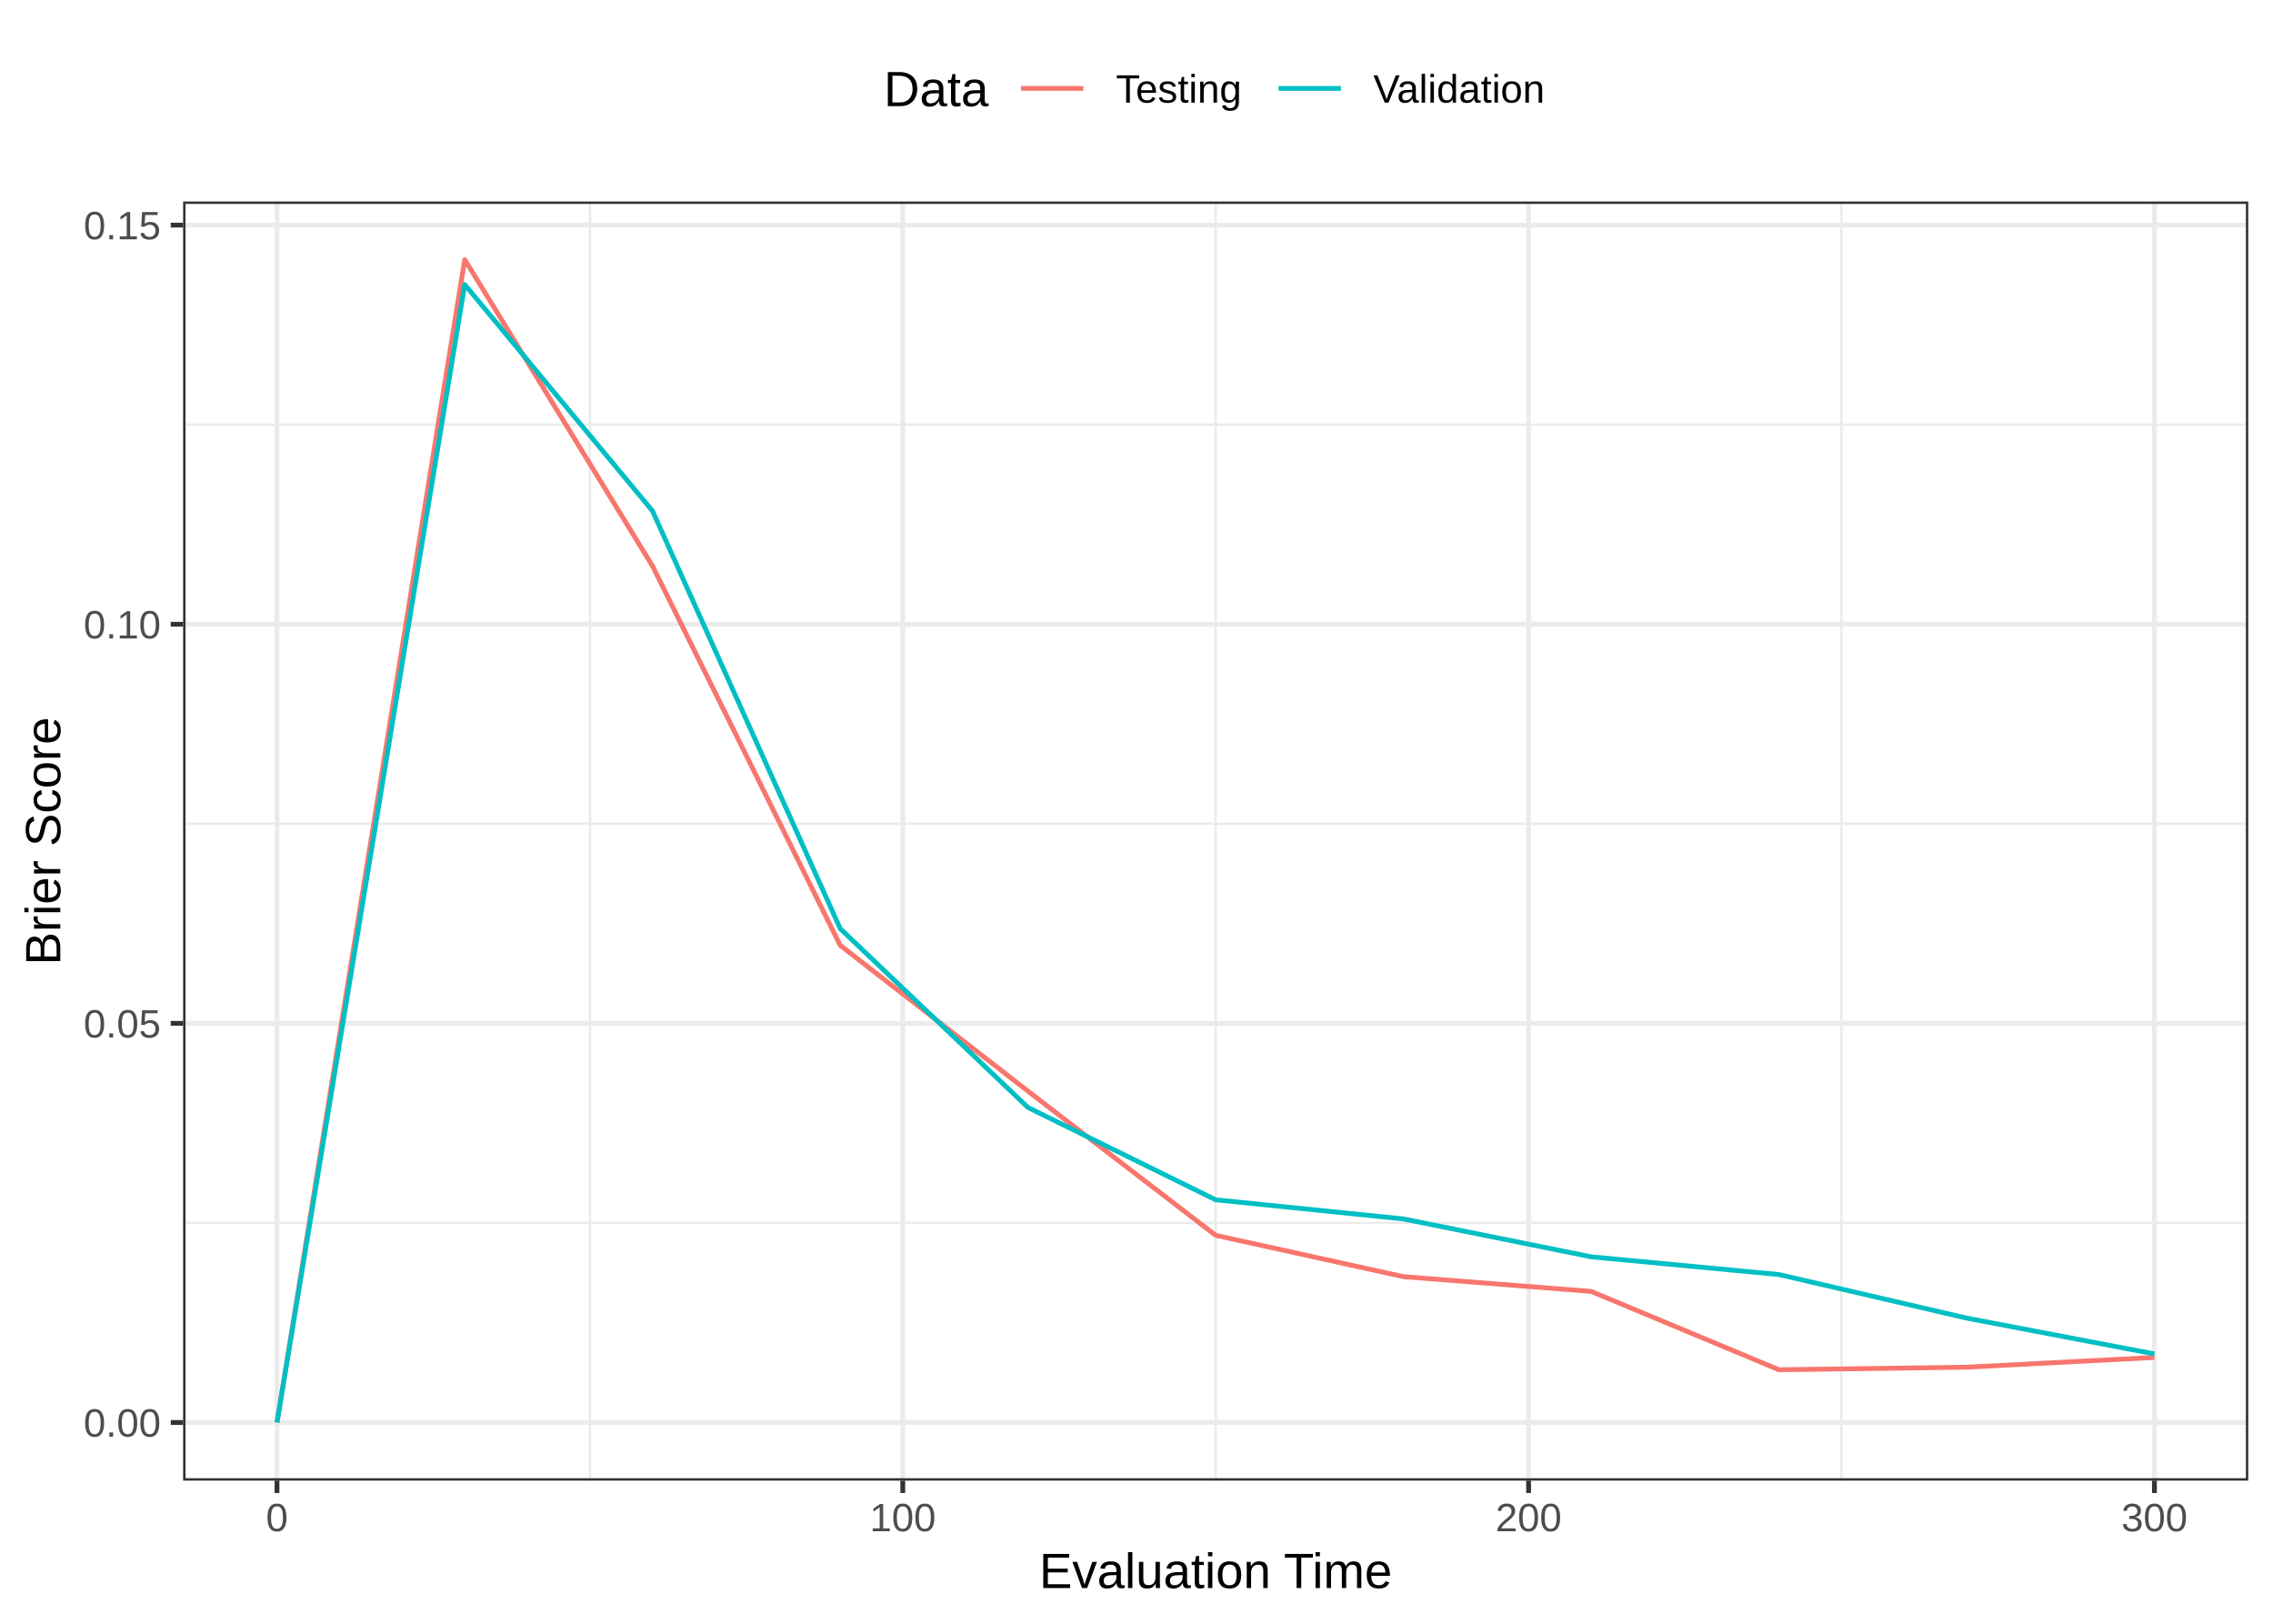
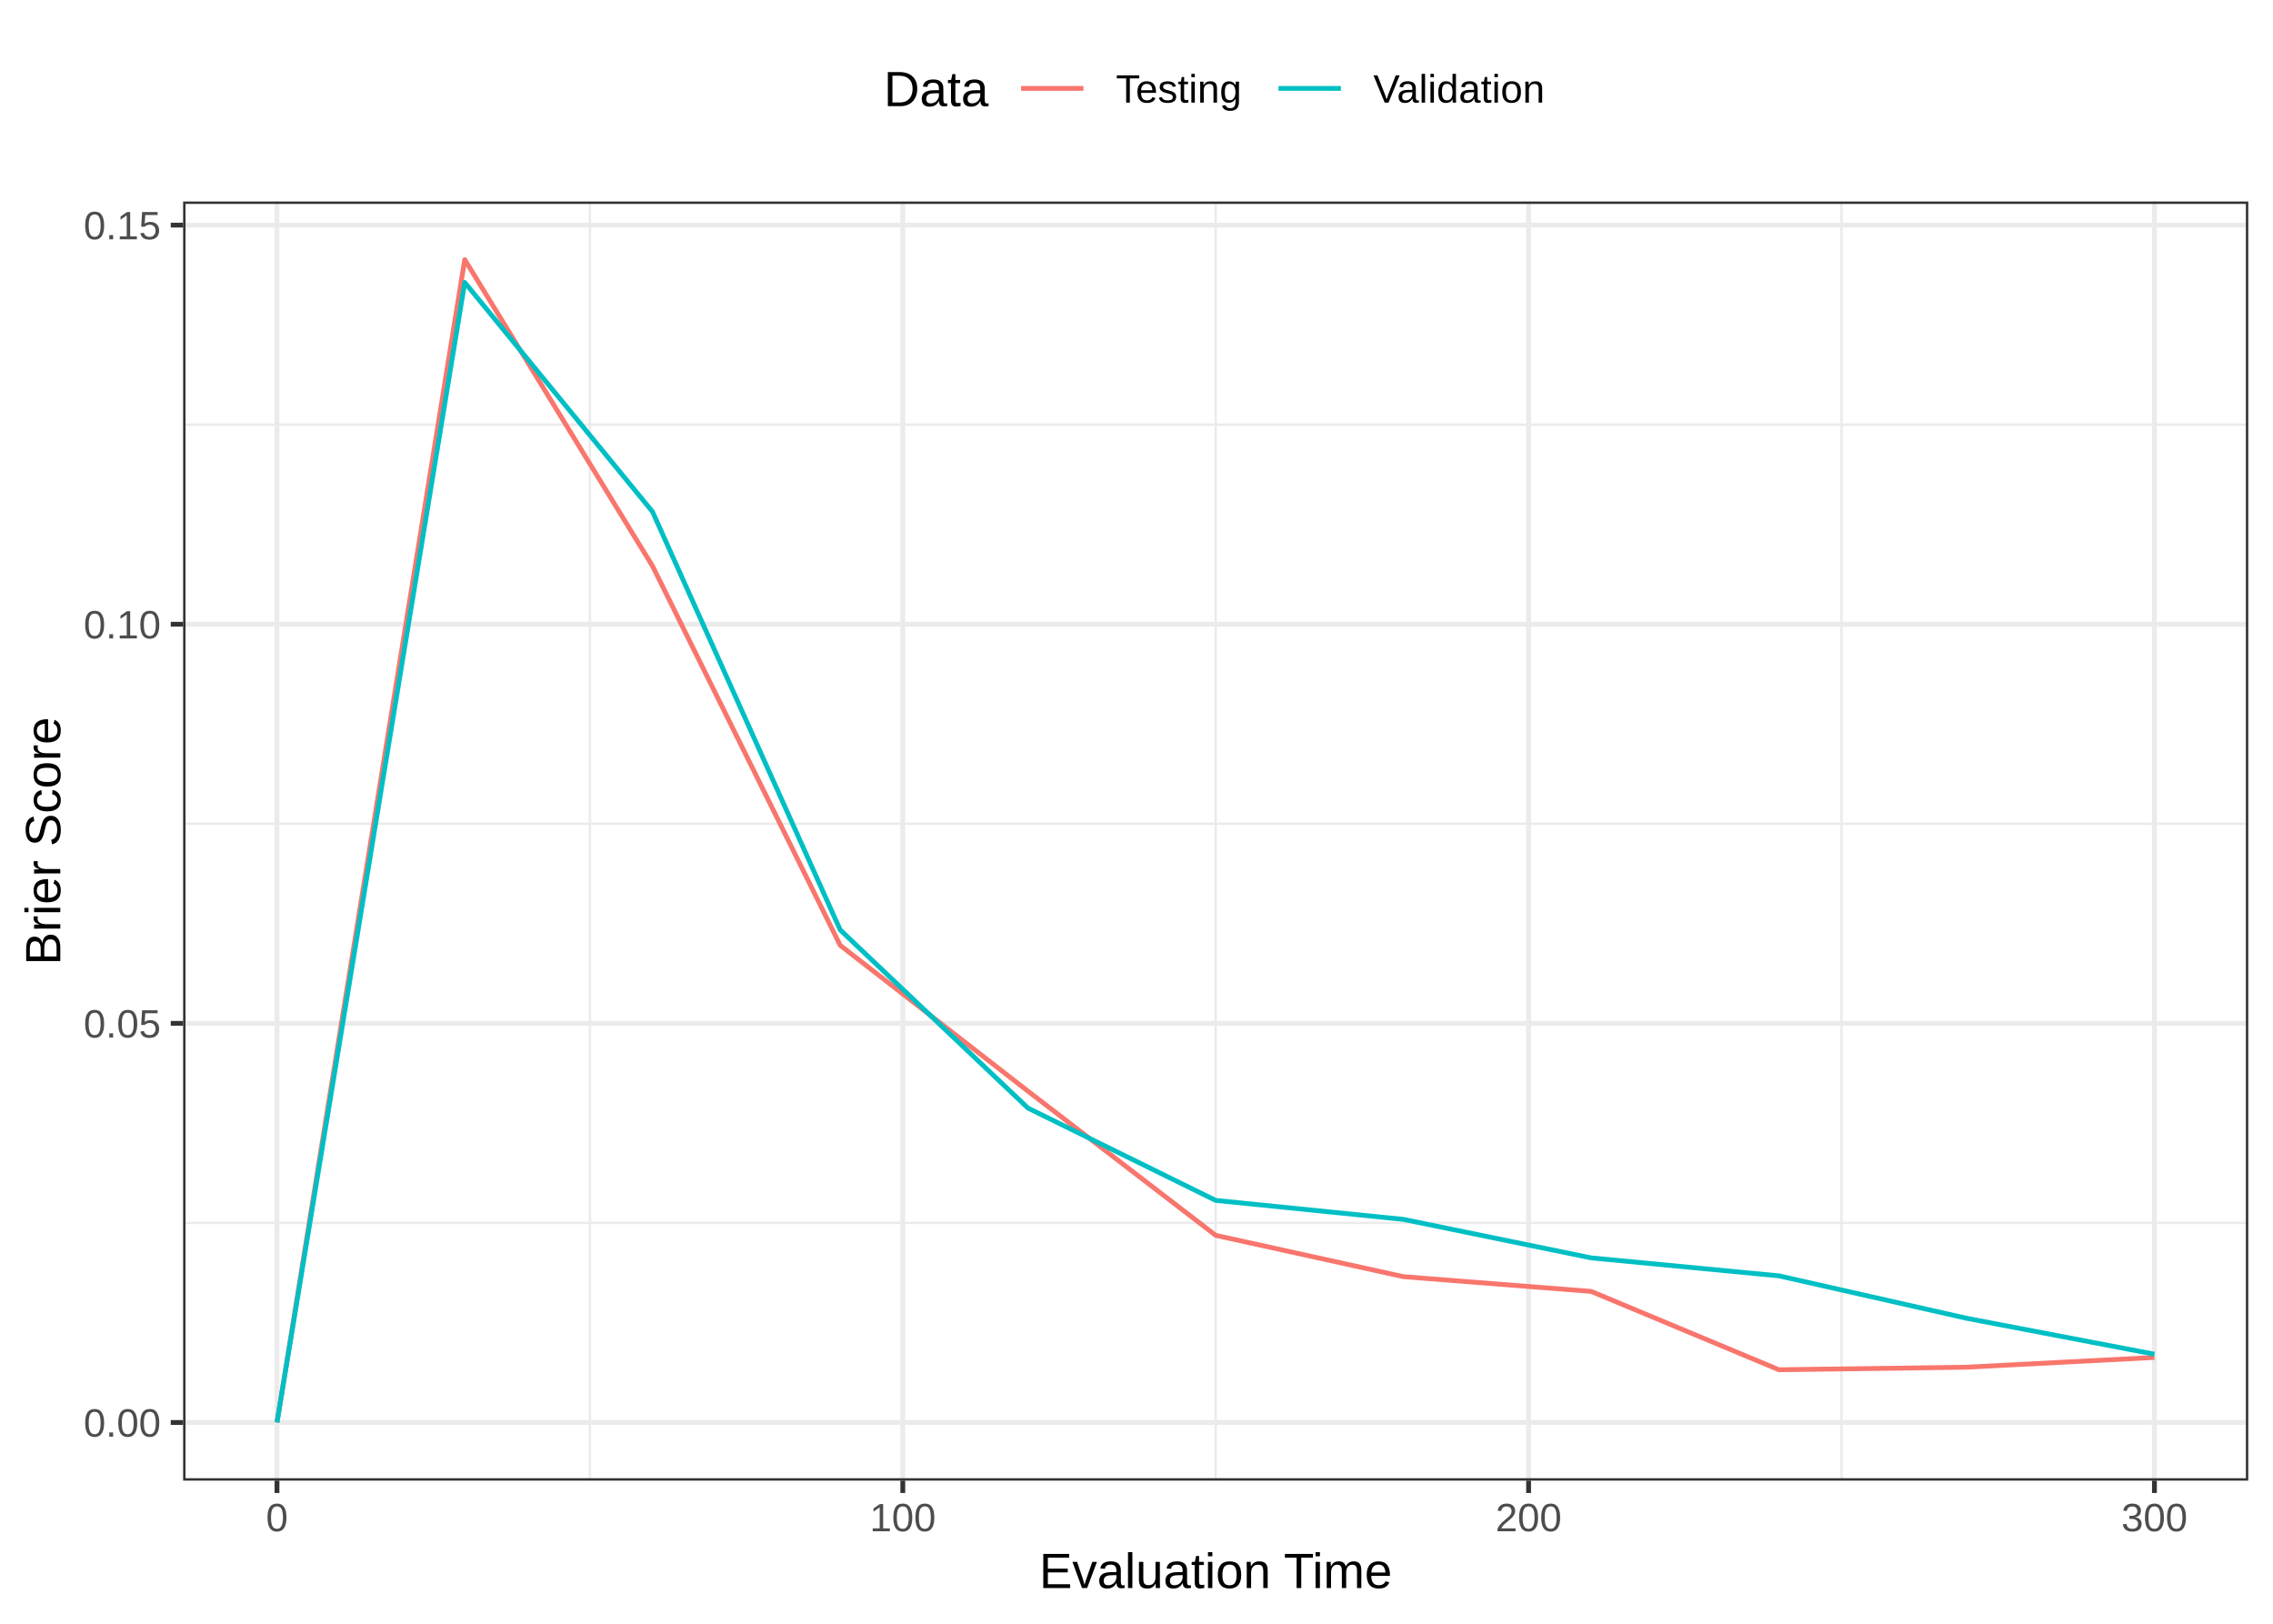
<svg xmlns="http://www.w3.org/2000/svg" class="svglite" width="504.00pt" height="360.00pt" viewBox="0 0 504.00 360.00">
  <defs>
    <style type="text/css">
    .svglite line, .svglite polyline, .svglite polygon, .svglite path, .svglite rect, .svglite circle {
      fill: none;
      stroke: #000000;
      stroke-linecap: round;
      stroke-linejoin: round;
      stroke-miterlimit: 10.00;
    }
    .svglite text {
      white-space: pre;
    }
  </style>
  </defs>
  <rect width="100%" height="100%" style="stroke: none; fill: none;" />
  <defs>
    <clipPath id="cpMC4wMHw1MDQuMDB8MC4wMHwzNjAuMDA=">
      <rect x="0.00" y="0.00" width="504.00" height="360.00" />
    </clipPath>
  </defs>
  <g clip-path="url(#cpMC4wMHw1MDQuMDB8MC4wMHwzNjAuMDA=)">
    <rect x="0.00" y="0.00" width="504.00" height="360.00" style="stroke-width: 1.07; stroke: #FFFFFF; fill: #FFFFFF;" />
  </g>
  <defs>
    <clipPath id="cpNDAuNjB8NDk4LjUyfDQ0LjY4fDMyOC4yNw==">
      <rect x="40.60" y="44.68" width="457.92" height="283.59" />
    </clipPath>
  </defs>
  <g clip-path="url(#cpNDAuNjB8NDk4LjUyfDQ0LjY4fDMyOC4yNw==)">
    <rect x="40.60" y="44.68" width="457.92" height="283.59" style="stroke-width: 1.07; stroke: none; fill: #FFFFFF;" />
    <polyline points="40.60,271.13 498.52,271.13 " style="stroke-width: 0.53; stroke: #EBEBEB; stroke-linecap: butt;" />
    <polyline points="40.60,182.64 498.52,182.64 " style="stroke-width: 0.53; stroke: #EBEBEB; stroke-linecap: butt;" />
    <polyline points="40.60,94.15 498.52,94.15 " style="stroke-width: 0.53; stroke: #EBEBEB; stroke-linecap: butt;" />
    <polyline points="130.80,328.27 130.80,44.68 " style="stroke-width: 0.53; stroke: #EBEBEB; stroke-linecap: butt;" />
    <polyline points="269.56,328.27 269.56,44.68 " style="stroke-width: 0.53; stroke: #EBEBEB; stroke-linecap: butt;" />
    <polyline points="408.32,328.27 408.32,44.68 " style="stroke-width: 0.53; stroke: #EBEBEB; stroke-linecap: butt;" />
    <polyline points="40.60,315.38 498.52,315.38 " style="stroke-width: 1.07; stroke: #EBEBEB; stroke-linecap: butt;" />
    <polyline points="40.60,226.89 498.52,226.89 " style="stroke-width: 1.07; stroke: #EBEBEB; stroke-linecap: butt;" />
    <polyline points="40.60,138.40 498.52,138.40 " style="stroke-width: 1.07; stroke: #EBEBEB; stroke-linecap: butt;" />
    <polyline points="40.60,49.91 498.52,49.91 " style="stroke-width: 1.07; stroke: #EBEBEB; stroke-linecap: butt;" />
    <polyline points="61.42,328.27 61.42,44.68 " style="stroke-width: 1.07; stroke: #EBEBEB; stroke-linecap: butt;" />
    <polyline points="200.18,328.27 200.18,44.68 " style="stroke-width: 1.07; stroke: #EBEBEB; stroke-linecap: butt;" />
    <polyline points="338.94,328.27 338.94,44.68 " style="stroke-width: 1.07; stroke: #EBEBEB; stroke-linecap: butt;" />
    <polyline points="477.71,328.27 477.71,44.68 " style="stroke-width: 1.07; stroke: #EBEBEB; stroke-linecap: butt;" />
    <polyline points="61.42,315.38 103.05,57.57 144.68,125.49 186.30,209.59 227.93,241.92 269.56,273.89 311.19,283.05 352.82,286.32 394.45,303.69 436.08,303.12 477.71,300.96 " style="stroke-width: 1.07; stroke: #F8766D; stroke-linecap: butt;" />
-     <polyline points="61.42,315.38 103.05,63.09 144.68,113.28 186.30,205.88 227.93,245.54 269.56,266.01 311.19,270.25 352.82,278.65 394.45,282.58 436.08,292.24 477.71,300.18 " style="stroke-width: 1.07; stroke: #00BFC4; stroke-linecap: butt;" />
+     <polyline points="61.42,315.38 103.05,62.62 144.68,113.45 186.30,206.17 227.93,245.67 269.56,266.14 311.19,270.35 352.82,278.89 394.45,282.87 436.08,292.28 477.71,300.24 " style="stroke-width: 1.07; stroke: #00BFC4; stroke-linecap: butt;" />
    <rect x="40.60" y="44.68" width="457.92" height="283.59" style="stroke-width: 1.07; stroke: #333333;" />
  </g>
  <g clip-path="url(#cpMC4wMHw1MDQuMDB8MC4wMHwzNjAuMDA=)">
    <text x="35.67" y="318.53" text-anchor="end" style="font-size: 8.80px;fill: #4D4D4D; font-family: &quot;Arial&quot;;" textLength="17.13px" lengthAdjust="spacingAndGlyphs">0.00</text>
    <text x="35.67" y="230.04" text-anchor="end" style="font-size: 8.80px;fill: #4D4D4D; font-family: &quot;Arial&quot;;" textLength="17.13px" lengthAdjust="spacingAndGlyphs">0.05</text>
    <text x="35.67" y="141.55" text-anchor="end" style="font-size: 8.80px;fill: #4D4D4D; font-family: &quot;Arial&quot;;" textLength="17.13px" lengthAdjust="spacingAndGlyphs">0.10</text>
    <text x="35.67" y="53.06" text-anchor="end" style="font-size: 8.80px;fill: #4D4D4D; font-family: &quot;Arial&quot;;" textLength="17.13px" lengthAdjust="spacingAndGlyphs">0.15</text>
    <polyline points="37.86,315.38 40.60,315.38 " style="stroke-width: 1.07; stroke: #333333; stroke-linecap: butt;" />
    <polyline points="37.86,226.89 40.60,226.89 " style="stroke-width: 1.07; stroke: #333333; stroke-linecap: butt;" />
    <polyline points="37.86,138.40 40.60,138.40 " style="stroke-width: 1.07; stroke: #333333; stroke-linecap: butt;" />
    <polyline points="37.86,49.91 40.60,49.91 " style="stroke-width: 1.07; stroke: #333333; stroke-linecap: butt;" />
    <polyline points="61.42,331.01 61.42,328.27 " style="stroke-width: 1.07; stroke: #333333; stroke-linecap: butt;" />
    <polyline points="200.18,331.01 200.18,328.27 " style="stroke-width: 1.07; stroke: #333333; stroke-linecap: butt;" />
    <polyline points="338.94,331.01 338.94,328.27 " style="stroke-width: 1.07; stroke: #333333; stroke-linecap: butt;" />
    <polyline points="477.71,331.01 477.71,328.27 " style="stroke-width: 1.07; stroke: #333333; stroke-linecap: butt;" />
    <text x="61.42" y="339.50" text-anchor="middle" style="font-size: 8.80px;fill: #4D4D4D; font-family: &quot;Arial&quot;;" textLength="4.90px" lengthAdjust="spacingAndGlyphs">0</text>
    <text x="200.18" y="339.50" text-anchor="middle" style="font-size: 8.80px;fill: #4D4D4D; font-family: &quot;Arial&quot;;" textLength="14.69px" lengthAdjust="spacingAndGlyphs">100</text>
    <text x="338.94" y="339.50" text-anchor="middle" style="font-size: 8.80px;fill: #4D4D4D; font-family: &quot;Arial&quot;;" textLength="14.69px" lengthAdjust="spacingAndGlyphs">200</text>
    <text x="477.71" y="339.50" text-anchor="middle" style="font-size: 8.80px;fill: #4D4D4D; font-family: &quot;Arial&quot;;" textLength="14.69px" lengthAdjust="spacingAndGlyphs">300</text>
    <text x="269.56" y="352.09" text-anchor="middle" style="font-size: 11.00px; font-family: &quot;Arial&quot;;" textLength="78.87px" lengthAdjust="spacingAndGlyphs">Evaluation Time</text>
    <text transform="translate(13.37,186.47) rotate(-90)" text-anchor="middle" style="font-size: 11.00px; font-family: &quot;Arial&quot;;" textLength="55.02px" lengthAdjust="spacingAndGlyphs">Brier Score</text>
    <rect x="190.48" y="5.48" width="158.16" height="28.24" style="stroke-width: 1.07; stroke: none; fill: #FFFFFF;" />
    <text x="195.96" y="23.54" style="font-size: 11.00px; font-family: &quot;Arial&quot;;" textLength="23.23px" lengthAdjust="spacingAndGlyphs">Data</text>
    <rect x="224.67" y="10.96" width="17.28" height="17.28" style="stroke-width: 1.07; stroke: none; fill: #FFFFFF;" />
    <line x1="226.40" y1="19.60" x2="240.23" y2="19.60" style="stroke-width: 1.07; stroke: #F8766D; stroke-linecap: butt;" />
    <rect x="281.76" y="10.96" width="17.28" height="17.28" style="stroke-width: 1.07; stroke: none; fill: #FFFFFF;" />
    <line x1="283.49" y1="19.60" x2="297.32" y2="19.60" style="stroke-width: 1.07; stroke: #00BFC4; stroke-linecap: butt;" />
    <text x="247.43" y="22.75" style="font-size: 8.80px; font-family: &quot;Arial&quot;;" textLength="28.85px" lengthAdjust="spacingAndGlyphs">Testing</text>
    <text x="304.52" y="22.75" style="font-size: 8.80px; font-family: &quot;Arial&quot;;" textLength="38.64px" lengthAdjust="spacingAndGlyphs">Validation</text>
  </g>
</svg>
